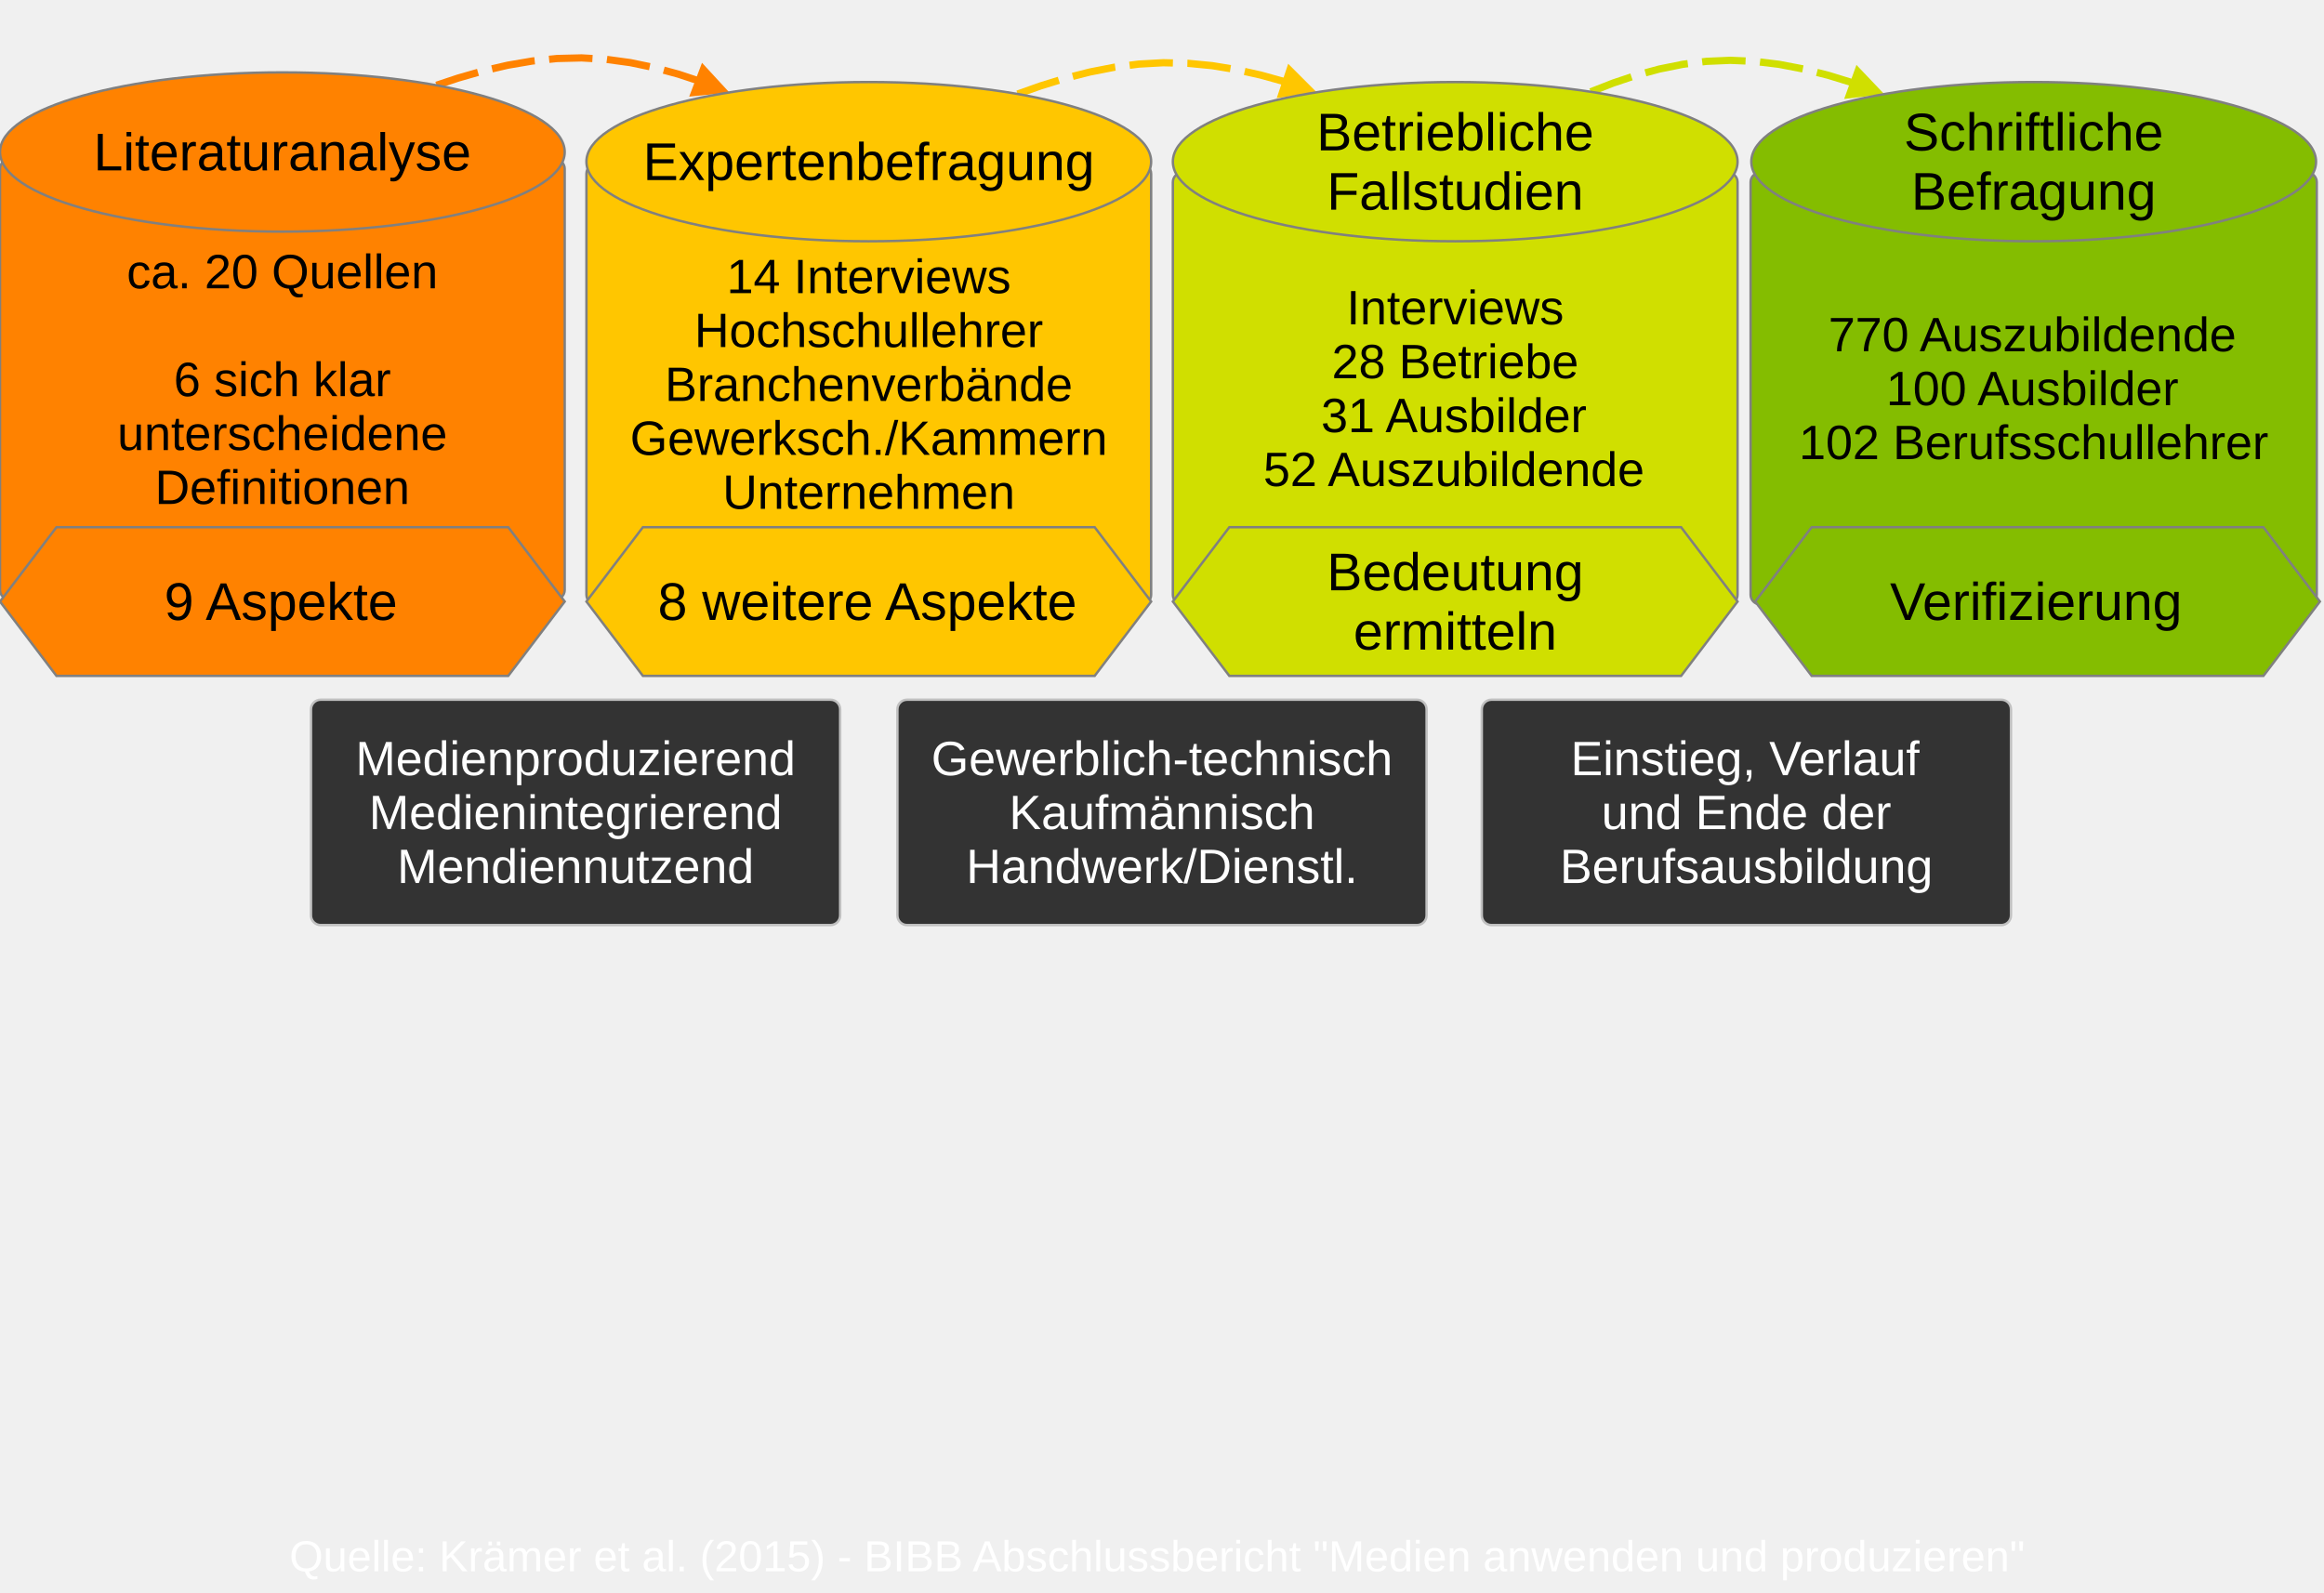
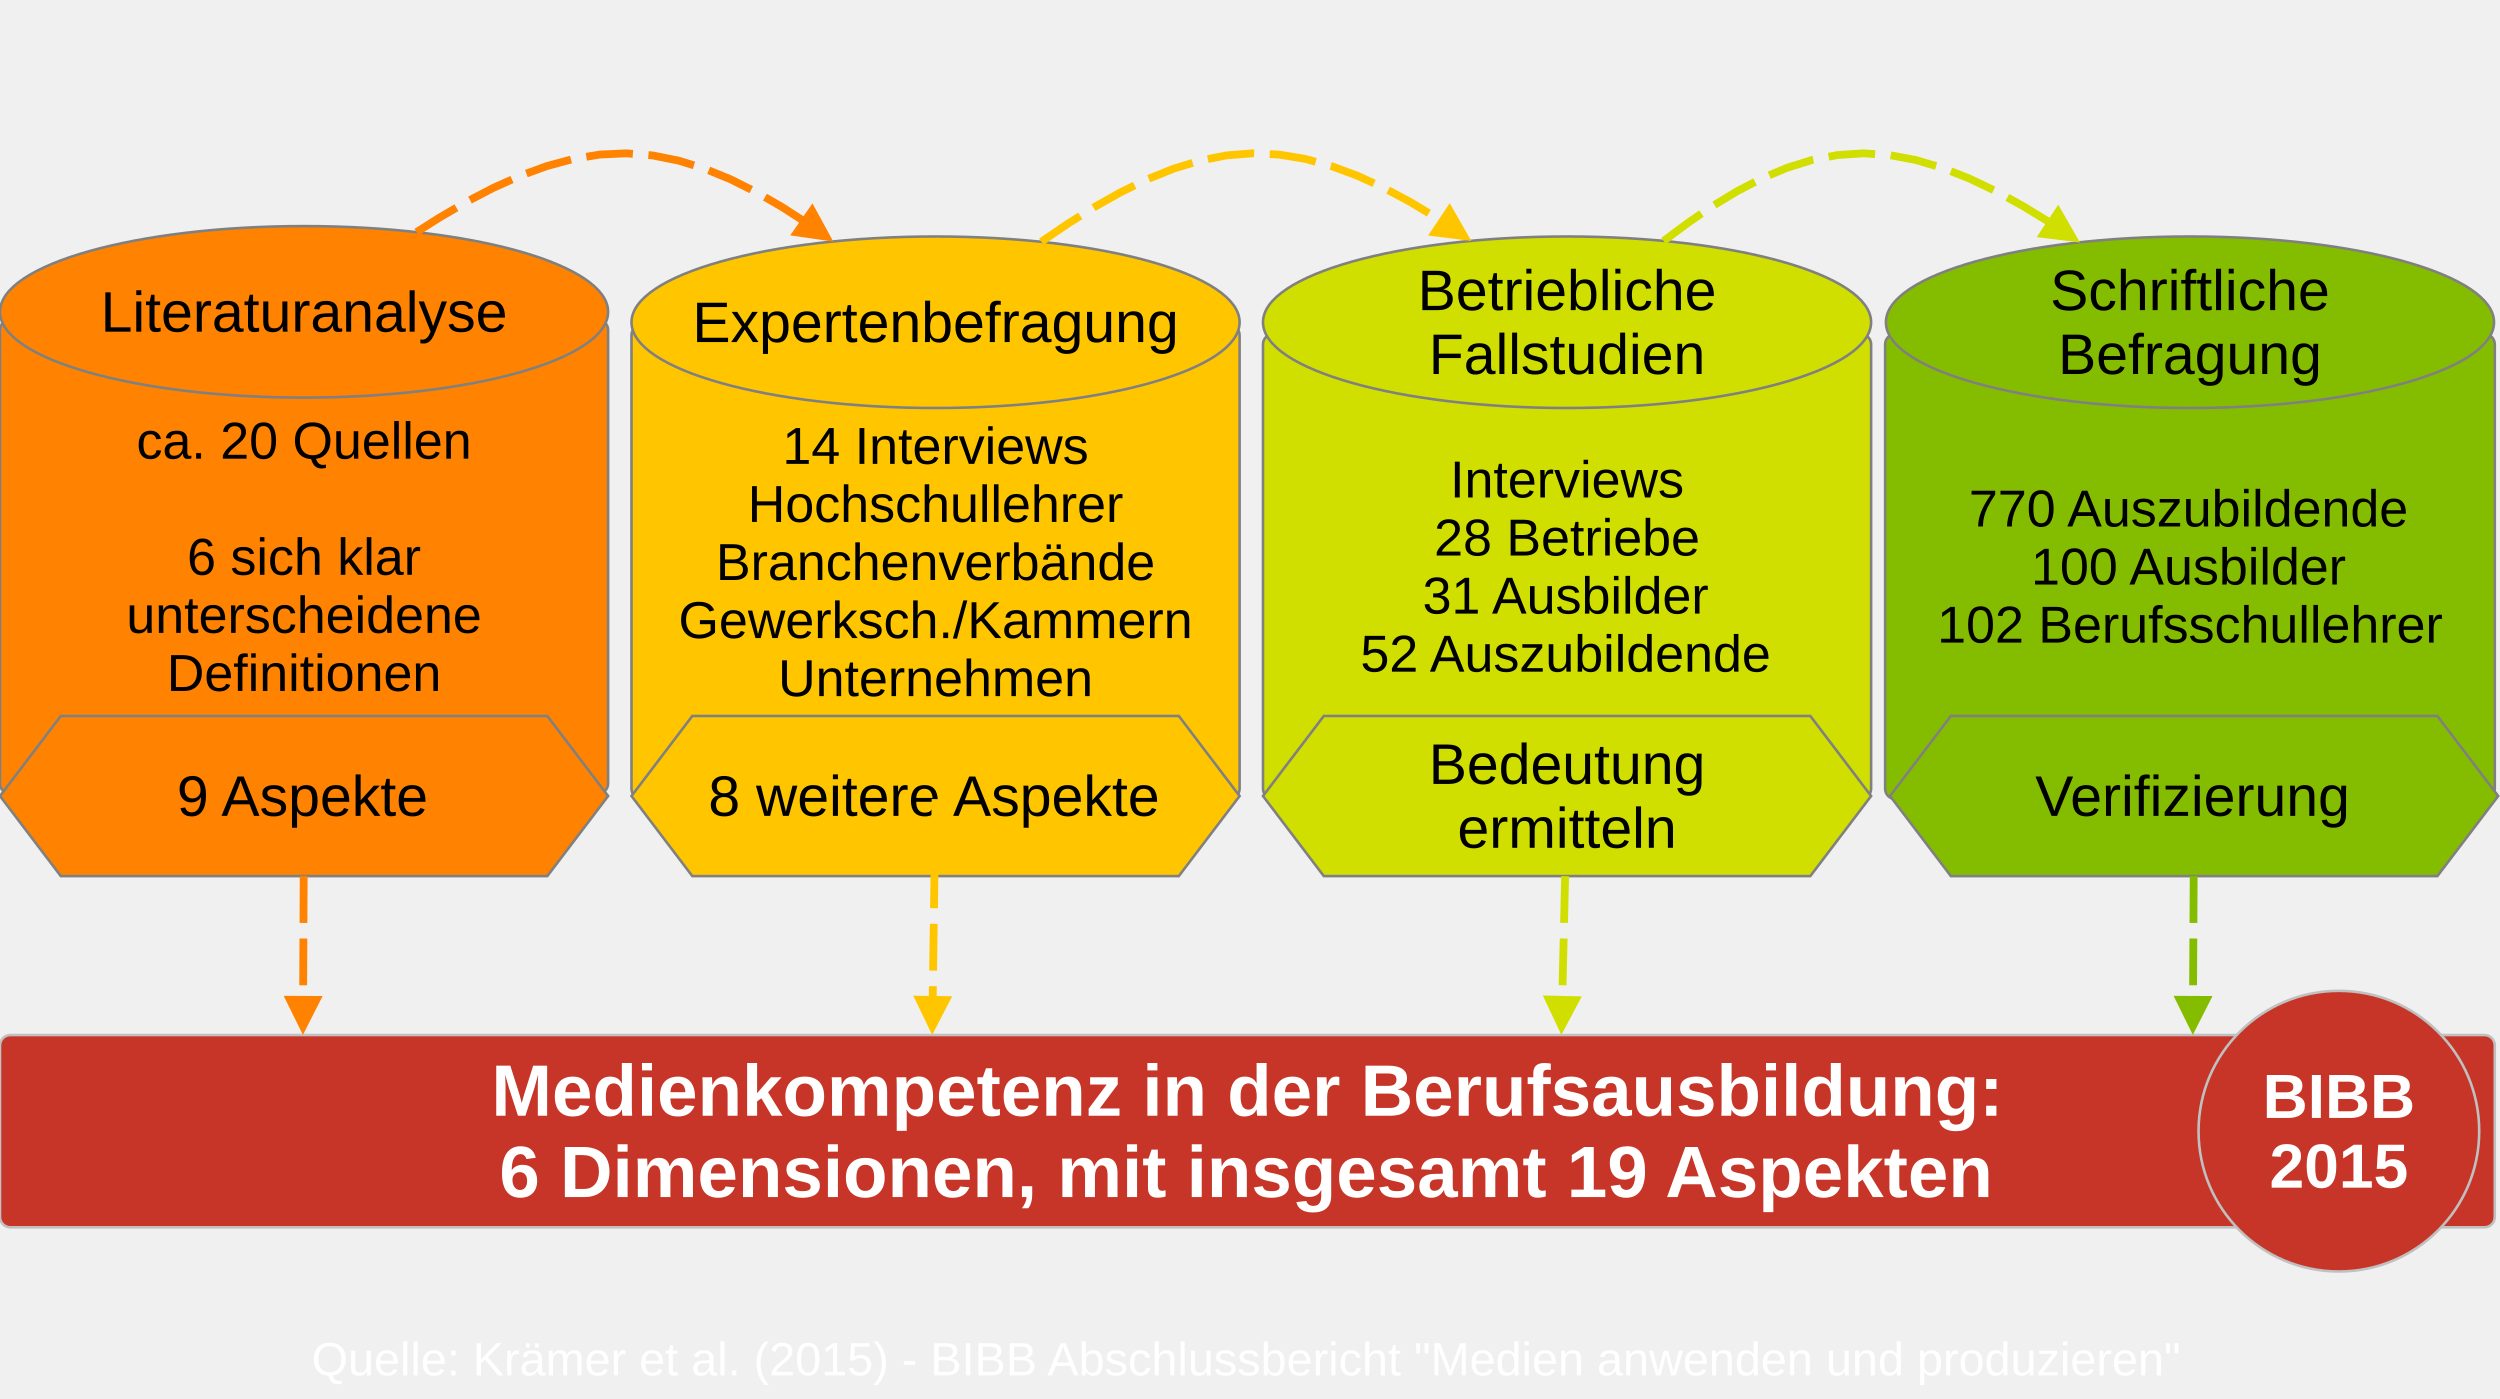
- <svg xmlns="http://www.w3.org/2000/svg" fill-opacity="1" color-rendering="auto" color-interpolation="auto" text-rendering="auto" stroke="black" stroke-linecap="square" width="963" stroke-miterlimit="10" shape-rendering="auto" stroke-opacity="1" fill="black" stroke-dasharray="none" font-weight="normal" stroke-width="1" height="660" font-family="'Dialog'" font-style="normal" stroke-linejoin="miter" font-size="12px" stroke-dashoffset="0" image-rendering="auto">
+ <svg xmlns="http://www.w3.org/2000/svg" fill-opacity="1" color-rendering="auto" color-interpolation="auto" text-rendering="auto" stroke="black" stroke-linecap="square" width="962" stroke-miterlimit="10" shape-rendering="auto" stroke-opacity="1" fill="black" stroke-dasharray="none" font-weight="normal" stroke-width="1" height="538" font-family="'Dialog'" font-style="normal" stroke-linejoin="miter" font-size="12px" stroke-dashoffset="0" image-rendering="auto">
  <defs id="genericDefs" />
  <g>
    <defs id="defs1">
      <clipPath clipPathUnits="userSpaceOnUse" id="clipPath1">
-         <path d="M0 0 L963 0 L963 660 L0 660 L0 0 Z" />
+         <path d="M0 0 L962 0 L962 538 L0 538 L0 0 Z" />
+       </clipPath>
+       <clipPath clipPathUnits="userSpaceOnUse" id="clipPath2">
+         <path d="M0 122 L962 122 L962 660 L0 660 L0 122 Z" />
      </clipPath>
    </defs>
-     <g stroke-linecap="butt" fill="rgb(255,130,0)" text-rendering="geometricPrecision" shape-rendering="geometricPrecision" stroke-dasharray="18,6" stroke="rgb(255,130,0)" stroke-width="3" stroke-miterlimit="1.45">
-       <path fill="none" d="M180.883 35.341 L189.814 32.361 L200.13 29.407 L210.41 27.023 L220.652 25.28 L230.85 24.249 L241 24 L251.1 24.582 L261.152 25.947 L271.16 28.023 L281.13 30.741 L289.308 33.447 L289.402 33.483" clip-path="url(#clipPath1)" />
+     <g stroke-linecap="butt" font-size="18px" transform="matrix(1,0,0,1,0,-122)" fill="white" text-rendering="geometricPrecision" font-family="'Arial'" shape-rendering="geometricPrecision" stroke="white" stroke-miterlimit="1.45">
+       <text x="119.916" xml:space="preserve" y="651.24" clip-path="url(#clipPath2)" stroke="none">Quelle: Krämer et al. (2015) - BIBB Abschlussbericht "Medien anwenden und produzieren"</text>
    </g>
-     <g stroke-linecap="butt" fill="rgb(255,130,0)" text-rendering="geometricPrecision" shape-rendering="geometricPrecision" stroke-dasharray="18,6" stroke="rgb(255,130,0)" stroke-width="3" stroke-miterlimit="1.45">
-       <path d="M302.259 38.358 L290.892 26.027 L285.574 40.052 Z" stroke="none" clip-path="url(#clipPath1)" />
-       <path fill="none" d="M421.69 38.976 L431.263 35.579 L441.426 32.444 L451.582 29.852 L461.73 27.868 L471.87 26.562 L482 26 L492.12 26.228 L502.23 27.201 L512.332 28.852 L522.426 31.111 L532.504 33.91 L532.599 33.941" clip-path="url(#clipPath1)" stroke="rgb(255,198,0)" />
-       <path fill="rgb(255,198,0)" d="M545.64 38.298 L533.789 26.432 L529.037 40.659 Z" clip-path="url(#clipPath1)" stroke="none" />
-       <path fill="none" d="M659.154 38.053 L668.442 34.418 L677.981 31.222 L687.598 28.609 L697.3 26.653 L707.097 25.425 L717 25 L727.014 25.425 L737.133 26.653 L747.348 28.609 L757.648 31.222 L767.792 34.347 L767.886 34.381" clip-path="url(#clipPath1)" stroke="rgb(208,223,0)" />
-       <path fill="rgb(208,223,0)" d="M780.819 39.049 L769.257 26.902 L764.163 41.011 Z" clip-path="url(#clipPath1)" stroke="none" />
-       <path fill="none" d="M116.227 95.999 L113.677 204.787" clip-path="url(#clipPath1)" />
-       <path d="M113.354 218.533 L121.204 203.713 L106.208 203.362 Z" clip-path="url(#clipPath1)" stroke="none" />
+     <g fill="rgb(198,53,39)" text-rendering="geometricPrecision" shape-rendering="geometricPrecision" transform="matrix(1,0,0,1,0,-122)" stroke="rgb(198,53,39)">
+       <rect x="0" y="520.275" clip-path="url(#clipPath2)" width="960" rx="4" ry="4" height="74" stroke="none" />
    </g>
-     <g stroke-linecap="butt" font-size="18px" fill="white" text-rendering="geometricPrecision" font-family="'Arial'" shape-rendering="geometricPrecision" stroke="white" stroke-miterlimit="1.45">
-       <text x="119.916" xml:space="preserve" y="651.24" clip-path="url(#clipPath1)" stroke="none">Quelle: Krämer et al. (2015) - BIBB Abschlussbericht "Medien anwenden und produzieren"</text>
+     <g stroke-linecap="butt" font-size="28px" transform="matrix(1,0,0,1,0,-122)" fill="white" text-rendering="geometricPrecision" font-family="'Arial'" shape-rendering="geometricPrecision" stroke="white" font-weight="bold" stroke-miterlimit="1.45">
+       <text x="189.083" xml:space="preserve" y="551.341" clip-path="url(#clipPath2)" stroke="none">Medienkompetenz in der Berufsausbildung:</text>
+       <text x="192.132" xml:space="preserve" y="582.623" clip-path="url(#clipPath2)" stroke="none">6 Dimensionen, mit insgesamt 19 Aspekten</text>
    </g>
-     <g fill="rgb(208,223,0)" text-rendering="geometricPrecision" shape-rendering="geometricPrecision" stroke="rgb(208,223,0)">
-       <rect x="486" y="71.5" clip-path="url(#clipPath1)" width="234" rx="4" ry="4" height="179" stroke="none" />
+     <g stroke-linecap="butt" transform="matrix(1,0,0,1,0,-122)" fill="silver" text-rendering="geometricPrecision" shape-rendering="geometricPrecision" stroke="silver" stroke-miterlimit="1.45">
+       <rect x="0" y="520.275" clip-path="url(#clipPath2)" fill="none" width="960" rx="4" ry="4" height="74" />
    </g>
-     <g text-rendering="geometricPrecision" stroke-miterlimit="1.45" font-size="20px" shape-rendering="geometricPrecision" font-family="'Arial'" stroke-linecap="butt">
-       <text x="557.985" xml:space="preserve" y="134.418" clip-path="url(#clipPath1)" stroke="none">Interviews</text>
-       <text x="551.852" xml:space="preserve" y="156.762" clip-path="url(#clipPath1)" stroke="none">28 Betriebe</text>
-       <text x="547.409" xml:space="preserve" y="179.106" clip-path="url(#clipPath1)" stroke="none">31 Ausbilder</text>
-       <text x="523.493" xml:space="preserve" y="201.449" clip-path="url(#clipPath1)" stroke="none">52 Auszubildende</text>
+     <g fill="rgb(208,223,0)" text-rendering="geometricPrecision" shape-rendering="geometricPrecision" transform="matrix(1,0,0,1,0,-122)" stroke="rgb(208,223,0)">
+       <rect x="486" y="250.5" clip-path="url(#clipPath2)" width="234" rx="4" ry="4" height="179" stroke="none" />
    </g>
-     <g fill="gray" text-rendering="geometricPrecision" stroke-miterlimit="1.45" shape-rendering="geometricPrecision" stroke-linecap="butt" stroke="gray">
-       <rect x="486" y="71.5" clip-path="url(#clipPath1)" fill="none" width="234" rx="4" ry="4" height="179" />
+     <g font-size="20px" stroke-linecap="butt" transform="matrix(1,0,0,1,0,-122)" text-rendering="geometricPrecision" font-family="'Arial'" shape-rendering="geometricPrecision" stroke-miterlimit="1.45">
+       <text x="557.985" xml:space="preserve" y="313.418" clip-path="url(#clipPath2)" stroke="none">Interviews</text>
+       <text x="551.852" xml:space="preserve" y="335.762" clip-path="url(#clipPath2)" stroke="none">28 Betriebe</text>
+       <text x="547.409" xml:space="preserve" y="358.106" clip-path="url(#clipPath2)" stroke="none">31 Ausbilder</text>
+       <text x="523.493" xml:space="preserve" y="380.449" clip-path="url(#clipPath2)" stroke="none">52 Auszubildende</text>
    </g>
-     <g fill="rgb(51,51,51)" text-rendering="geometricPrecision" shape-rendering="geometricPrecision" stroke="rgb(51,51,51)">
-       <rect x="614.01" y="290" clip-path="url(#clipPath1)" width="219.28" rx="4" ry="4" height="93.4" stroke="none" />
+     <g stroke-linecap="butt" transform="matrix(1,0,0,1,0,-122)" fill="gray" text-rendering="geometricPrecision" shape-rendering="geometricPrecision" stroke="gray" stroke-miterlimit="1.45">
+       <rect x="486" y="250.5" clip-path="url(#clipPath2)" fill="none" width="234" rx="4" ry="4" height="179" />
    </g>
-     <g stroke-linecap="butt" font-size="20px" fill="white" text-rendering="geometricPrecision" font-family="'Arial'" shape-rendering="geometricPrecision" stroke="white" stroke-miterlimit="1.45">
-       <text x="650.833" xml:space="preserve" y="321.29" clip-path="url(#clipPath1)" stroke="none">Einstieg, Verlauf</text>
-       <text x="663.601" xml:space="preserve" y="343.634" clip-path="url(#clipPath1)" stroke="none">und Ende der</text>
-       <text x="646.375" xml:space="preserve" y="365.977" clip-path="url(#clipPath1)" stroke="none">Berufsausbildung</text>
+     <g fill="rgb(132,189,0)" text-rendering="geometricPrecision" shape-rendering="geometricPrecision" transform="matrix(1,0,0,1,0,-122)" stroke="rgb(132,189,0)">
+       <rect x="725.4" y="250.5" clip-path="url(#clipPath2)" width="234.6" rx="4" ry="4" height="179" stroke="none" />
    </g>
-     <g fill="silver" text-rendering="geometricPrecision" stroke-miterlimit="1.45" shape-rendering="geometricPrecision" stroke-linecap="butt" stroke="silver">
-       <rect x="614.01" y="290" clip-path="url(#clipPath1)" fill="none" width="219.28" rx="4" ry="4" height="93.4" />
+     <g font-size="20px" stroke-linecap="butt" transform="matrix(1,0,0,1,0,-122)" text-rendering="geometricPrecision" font-family="'Arial'" shape-rendering="geometricPrecision" stroke-miterlimit="1.45">
+       <text x="757.632" xml:space="preserve" y="324.59" clip-path="url(#clipPath2)" stroke="none">770 Auszubildende</text>
+       <text x="781.548" xml:space="preserve" y="346.934" clip-path="url(#clipPath2)" stroke="none">100 Ausbilder</text>
+       <text x="745.425" xml:space="preserve" y="369.277" clip-path="url(#clipPath2)" stroke="none">102 Berufsschullehrer</text>
    </g>
-     <g fill="rgb(51,51,51)" text-rendering="geometricPrecision" shape-rendering="geometricPrecision" stroke="rgb(51,51,51)">
-       <rect x="371.86" y="290" clip-path="url(#clipPath1)" width="219.28" rx="4" ry="4" height="93.4" stroke="none" />
+     <g stroke-linecap="butt" transform="matrix(1,0,0,1,0,-122)" fill="gray" text-rendering="geometricPrecision" shape-rendering="geometricPrecision" stroke="gray" stroke-miterlimit="1.45">
+       <rect x="725.4" y="250.5" clip-path="url(#clipPath2)" fill="none" width="234.6" rx="4" ry="4" height="179" />
    </g>
-     <g stroke-linecap="butt" font-size="20px" fill="white" text-rendering="geometricPrecision" font-family="'Arial'" shape-rendering="geometricPrecision" stroke="white" stroke-miterlimit="1.45">
-       <text x="385.904" xml:space="preserve" y="321.29" clip-path="url(#clipPath1)" stroke="none">Gewerblich-technisch</text>
-       <text x="418.131" xml:space="preserve" y="343.634" clip-path="url(#clipPath1)" stroke="none">Kaufmännisch</text>
-       <text x="400.357" xml:space="preserve" y="365.977" clip-path="url(#clipPath1)" stroke="none">Handwerk/Dienstl.</text>
+     <g fill="rgb(255,198,0)" text-rendering="geometricPrecision" shape-rendering="geometricPrecision" transform="matrix(1,0,0,1,0,-122)" stroke="rgb(255,198,0)">
+       <rect x="243" y="247" clip-path="url(#clipPath2)" width="234" rx="4" ry="4" height="182.5" stroke="none" />
    </g>
-     <g fill="silver" text-rendering="geometricPrecision" stroke-miterlimit="1.45" shape-rendering="geometricPrecision" stroke-linecap="butt" stroke="silver">
-       <rect x="371.86" y="290" clip-path="url(#clipPath1)" fill="none" width="219.28" rx="4" ry="4" height="93.4" />
+     <g font-size="20px" stroke-linecap="butt" transform="matrix(1,0,0,1,0,-122)" text-rendering="geometricPrecision" font-family="'Arial'" shape-rendering="geometricPrecision" stroke-miterlimit="1.45">
+       <text x="301.084" xml:space="preserve" y="300.496" clip-path="url(#clipPath2)" stroke="none">14 Interviews</text>
+       <text x="287.744" xml:space="preserve" y="322.84" clip-path="url(#clipPath2)" stroke="none">Hochschullehrer</text>
+       <text x="275.493" xml:space="preserve" y="345.184" clip-path="url(#clipPath2)" stroke="none">Branchenverbände</text>
+       <text x="261.084" xml:space="preserve" y="367.527" clip-path="url(#clipPath2)" stroke="none">Gewerksch./Kammern</text>
+       <text x="299.409" xml:space="preserve" y="389.871" clip-path="url(#clipPath2)" stroke="none">Unternehmen</text>
    </g>
-     <g fill="rgb(132,189,0)" text-rendering="geometricPrecision" shape-rendering="geometricPrecision" stroke="rgb(132,189,0)">
-       <rect x="725.4" y="71.5" clip-path="url(#clipPath1)" width="234.6" rx="4" ry="4" height="179" stroke="none" />
+     <g stroke-linecap="butt" transform="matrix(1,0,0,1,0,-122)" fill="gray" text-rendering="geometricPrecision" shape-rendering="geometricPrecision" stroke="gray" stroke-miterlimit="1.45">
+       <rect x="243" y="247" clip-path="url(#clipPath2)" fill="none" width="234" rx="4" ry="4" height="182.5" />
    </g>
-     <g text-rendering="geometricPrecision" stroke-miterlimit="1.45" font-size="20px" shape-rendering="geometricPrecision" font-family="'Arial'" stroke-linecap="butt">
-       <text x="757.632" xml:space="preserve" y="145.59" clip-path="url(#clipPath1)" stroke="none">770 Auszubildende</text>
-       <text x="781.548" xml:space="preserve" y="167.934" clip-path="url(#clipPath1)" stroke="none">100 Ausbilder</text>
-       <text x="745.425" xml:space="preserve" y="190.277" clip-path="url(#clipPath1)" stroke="none">102 Berufsschullehrer</text>
+     <g fill="rgb(255,198,0)" text-rendering="geometricPrecision" shape-rendering="geometricPrecision" transform="matrix(1,0,0,1,0,-122)" stroke="rgb(255,198,0)">
+       <ellipse rx="117" ry="33" clip-path="url(#clipPath2)" cx="360" cy="246" stroke="none" />
    </g>
-     <g fill="gray" text-rendering="geometricPrecision" stroke-miterlimit="1.45" shape-rendering="geometricPrecision" stroke-linecap="butt" stroke="gray">
-       <rect x="725.4" y="71.5" clip-path="url(#clipPath1)" fill="none" width="234.6" rx="4" ry="4" height="179" />
+     <g font-size="22px" stroke-linecap="butt" transform="matrix(1,0,0,1,0,-122)" text-rendering="geometricPrecision" font-family="'Arial'" shape-rendering="geometricPrecision" stroke-miterlimit="1.45">
+       <text x="266.43" xml:space="preserve" y="253.627" clip-path="url(#clipPath2)" stroke="none">Expertenbefragung</text>
    </g>
-     <g fill="rgb(255,198,0)" text-rendering="geometricPrecision" shape-rendering="geometricPrecision" stroke="rgb(255,198,0)">
-       <rect x="243" y="68" clip-path="url(#clipPath1)" width="234" rx="4" ry="4" height="182.5" stroke="none" />
+     <g stroke-linecap="butt" transform="matrix(1,0,0,1,0,-122)" fill="gray" text-rendering="geometricPrecision" shape-rendering="geometricPrecision" stroke="gray" stroke-miterlimit="1.45">
+       <ellipse rx="117" fill="none" ry="33" clip-path="url(#clipPath2)" cx="360" cy="246" />
    </g>
-     <g text-rendering="geometricPrecision" stroke-miterlimit="1.45" font-size="20px" shape-rendering="geometricPrecision" font-family="'Arial'" stroke-linecap="butt">
-       <text x="301.084" xml:space="preserve" y="121.496" clip-path="url(#clipPath1)" stroke="none">14 Interviews</text>
-       <text x="287.744" xml:space="preserve" y="143.84" clip-path="url(#clipPath1)" stroke="none">Hochschullehrer</text>
-       <text x="275.493" xml:space="preserve" y="166.184" clip-path="url(#clipPath1)" stroke="none">Branchenverbände</text>
-       <text x="261.084" xml:space="preserve" y="188.527" clip-path="url(#clipPath1)" stroke="none">Gewerksch./Kammern</text>
-       <text x="299.409" xml:space="preserve" y="210.871" clip-path="url(#clipPath1)" stroke="none">Unternehmen</text>
+     <g fill="rgb(208,223,0)" text-rendering="geometricPrecision" shape-rendering="geometricPrecision" transform="matrix(1,0,0,1,0,-122)" stroke="rgb(208,223,0)">
+       <ellipse rx="117" ry="33" clip-path="url(#clipPath2)" cx="603" cy="246" stroke="none" />
    </g>
-     <g fill="gray" text-rendering="geometricPrecision" stroke-miterlimit="1.45" shape-rendering="geometricPrecision" stroke-linecap="butt" stroke="gray">
-       <rect x="243" y="68" clip-path="url(#clipPath1)" fill="none" width="234" rx="4" ry="4" height="182.5" />
+     <g font-size="22px" stroke-linecap="butt" transform="matrix(1,0,0,1,0,-122)" text-rendering="geometricPrecision" font-family="'Arial'" shape-rendering="geometricPrecision" stroke-miterlimit="1.45">
+       <text x="545.524" xml:space="preserve" y="241.338" clip-path="url(#clipPath2)" stroke="none">Betriebliche</text>
+       <text x="549.805" xml:space="preserve" y="265.916" clip-path="url(#clipPath2)" stroke="none">Fallstudien</text>
    </g>
-     <g fill="rgb(255,198,0)" text-rendering="geometricPrecision" shape-rendering="geometricPrecision" stroke="rgb(255,198,0)">
-       <ellipse rx="117" ry="33" clip-path="url(#clipPath1)" cx="360" cy="67" stroke="none" />
+     <g stroke-linecap="butt" transform="matrix(1,0,0,1,0,-122)" fill="gray" text-rendering="geometricPrecision" shape-rendering="geometricPrecision" stroke="gray" stroke-miterlimit="1.45">
+       <ellipse rx="117" fill="none" ry="33" clip-path="url(#clipPath2)" cx="603" cy="246" />
    </g>
-     <g text-rendering="geometricPrecision" stroke-miterlimit="1.45" font-size="22px" shape-rendering="geometricPrecision" font-family="'Arial'" stroke-linecap="butt">
-       <text x="266.43" xml:space="preserve" y="74.627" clip-path="url(#clipPath1)" stroke="none">Expertenbefragung</text>
+     <g fill="rgb(132,189,0)" text-rendering="geometricPrecision" shape-rendering="geometricPrecision" transform="matrix(1,0,0,1,0,-122)" stroke="rgb(132,189,0)">
+       <ellipse rx="117" ry="33" clip-path="url(#clipPath2)" cx="842.7" cy="246" stroke="none" />
    </g>
-     <g fill="gray" text-rendering="geometricPrecision" stroke-miterlimit="1.45" shape-rendering="geometricPrecision" stroke-linecap="butt" stroke="gray">
-       <ellipse rx="117" fill="none" ry="33" clip-path="url(#clipPath1)" cx="360" cy="67" />
+     <g font-size="22px" stroke-linecap="butt" transform="matrix(1,0,0,1,0,-122)" text-rendering="geometricPrecision" font-family="'Arial'" shape-rendering="geometricPrecision" stroke-miterlimit="1.45">
+       <text x="788.903" xml:space="preserve" y="241.338" clip-path="url(#clipPath2)" stroke="none">Schriftliche</text>
+       <text x="791.938" xml:space="preserve" y="265.916" clip-path="url(#clipPath2)" stroke="none">Befragung</text>
    </g>
-     <g fill="rgb(208,223,0)" text-rendering="geometricPrecision" shape-rendering="geometricPrecision" stroke="rgb(208,223,0)">
-       <ellipse rx="117" ry="33" clip-path="url(#clipPath1)" cx="603" cy="67" stroke="none" />
+     <g stroke-linecap="butt" transform="matrix(1,0,0,1,0,-122)" fill="gray" text-rendering="geometricPrecision" shape-rendering="geometricPrecision" stroke="gray" stroke-miterlimit="1.45">
+       <ellipse rx="117" fill="none" ry="33" clip-path="url(#clipPath2)" cx="842.7" cy="246" />
    </g>
-     <g text-rendering="geometricPrecision" stroke-miterlimit="1.45" font-size="22px" shape-rendering="geometricPrecision" font-family="'Arial'" stroke-linecap="butt">
-       <text x="545.524" xml:space="preserve" y="62.338" clip-path="url(#clipPath1)" stroke="none">Betriebliche</text>
-       <text x="549.805" xml:space="preserve" y="86.916" clip-path="url(#clipPath1)" stroke="none">Fallstudien</text>
+     <g fill="rgb(132,189,0)" text-rendering="geometricPrecision" shape-rendering="geometricPrecision" transform="matrix(1,0,0,1,0,-122)" stroke="rgb(132,189,0)">
+       <path d="M727.3 428.312 L750.7 397.5 L937.9 397.5 L961.3 428.312 L937.9 459.125 L750.7 459.125 Z" fill-rule="evenodd" clip-path="url(#clipPath2)" stroke="none" />
    </g>
-     <g fill="gray" text-rendering="geometricPrecision" stroke-miterlimit="1.45" shape-rendering="geometricPrecision" stroke-linecap="butt" stroke="gray">
-       <ellipse rx="117" fill="none" ry="33" clip-path="url(#clipPath1)" cx="603" cy="67" />
+     <g font-size="22px" stroke-linecap="butt" transform="matrix(1,0,0,1,0,-122)" text-rendering="geometricPrecision" font-family="'Arial'" shape-rendering="geometricPrecision" stroke-miterlimit="1.45">
+       <text x="783.161" xml:space="preserve" y="435.94" clip-path="url(#clipPath2)" stroke="none">Verifizierung</text>
    </g>
-     <g fill="rgb(132,189,0)" text-rendering="geometricPrecision" shape-rendering="geometricPrecision" stroke="rgb(132,189,0)">
-       <ellipse rx="117" ry="33" clip-path="url(#clipPath1)" cx="842.7" cy="67" stroke="none" />
+     <g stroke-linecap="butt" transform="matrix(1,0,0,1,0,-122)" fill="gray" text-rendering="geometricPrecision" shape-rendering="geometricPrecision" stroke="gray" stroke-miterlimit="1.45">
+       <path fill="none" d="M727.3 428.312 L750.7 397.5 L937.9 397.5 L961.3 428.312 L937.9 459.125 L750.7 459.125 Z" fill-rule="evenodd" clip-path="url(#clipPath2)" />
    </g>
-     <g text-rendering="geometricPrecision" stroke-miterlimit="1.45" font-size="22px" shape-rendering="geometricPrecision" font-family="'Arial'" stroke-linecap="butt">
-       <text x="788.903" xml:space="preserve" y="62.338" clip-path="url(#clipPath1)" stroke="none">Schriftliche</text>
-       <text x="791.938" xml:space="preserve" y="86.916" clip-path="url(#clipPath1)" stroke="none">Befragung</text>
+     <g fill="rgb(255,198,0)" text-rendering="geometricPrecision" shape-rendering="geometricPrecision" transform="matrix(1,0,0,1,0,-122)" stroke="rgb(255,198,0)">
+       <path d="M243 428.312 L266.4 397.5 L453.6 397.5 L477 428.312 L453.6 459.125 L266.4 459.125 Z" fill-rule="evenodd" clip-path="url(#clipPath2)" stroke="none" />
    </g>
-     <g fill="gray" text-rendering="geometricPrecision" stroke-miterlimit="1.45" shape-rendering="geometricPrecision" stroke-linecap="butt" stroke="gray">
-       <ellipse rx="117" fill="none" ry="33" clip-path="url(#clipPath1)" cx="842.7" cy="67" />
+     <g font-size="22px" stroke-linecap="butt" transform="matrix(1,0,0,1,0,-122)" text-rendering="geometricPrecision" font-family="'Arial'" shape-rendering="geometricPrecision" stroke-miterlimit="1.45">
+       <text x="272.564" xml:space="preserve" y="435.94" clip-path="url(#clipPath2)" stroke="none">8 weitere Aspekte</text>
    </g>
-     <g fill="rgb(132,189,0)" text-rendering="geometricPrecision" shape-rendering="geometricPrecision" stroke="rgb(132,189,0)">
-       <path d="M727.3 249.312 L750.7 218.5 L937.9 218.5 L961.3 249.312 L937.9 280.125 L750.7 280.125 Z" fill-rule="evenodd" clip-path="url(#clipPath1)" stroke="none" />
+     <g stroke-linecap="butt" transform="matrix(1,0,0,1,0,-122)" fill="gray" text-rendering="geometricPrecision" shape-rendering="geometricPrecision" stroke="gray" stroke-miterlimit="1.45">
+       <path fill="none" d="M243 428.312 L266.4 397.5 L453.6 397.5 L477 428.312 L453.6 459.125 L266.4 459.125 Z" fill-rule="evenodd" clip-path="url(#clipPath2)" />
    </g>
-     <g text-rendering="geometricPrecision" stroke-miterlimit="1.45" font-size="22px" shape-rendering="geometricPrecision" font-family="'Arial'" stroke-linecap="butt">
-       <text x="783.161" xml:space="preserve" y="256.94" clip-path="url(#clipPath1)" stroke="none">Verifizierung</text>
+     <g fill="rgb(208,223,0)" text-rendering="geometricPrecision" shape-rendering="geometricPrecision" transform="matrix(1,0,0,1,0,-122)" stroke="rgb(208,223,0)">
+       <path d="M486 428.312 L509.4 397.5 L696.6 397.5 L720 428.312 L696.6 459.125 L509.4 459.125 Z" fill-rule="evenodd" clip-path="url(#clipPath2)" stroke="none" />
    </g>
-     <g fill="gray" text-rendering="geometricPrecision" stroke-miterlimit="1.45" shape-rendering="geometricPrecision" stroke-linecap="butt" stroke="gray">
-       <path fill="none" d="M727.3 249.312 L750.7 218.5 L937.9 218.5 L961.3 249.312 L937.9 280.125 L750.7 280.125 Z" fill-rule="evenodd" clip-path="url(#clipPath1)" />
+     <g font-size="22px" stroke-linecap="butt" transform="matrix(1,0,0,1,0,-122)" text-rendering="geometricPrecision" font-family="'Arial'" shape-rendering="geometricPrecision" stroke-miterlimit="1.45">
+       <text x="549.783" xml:space="preserve" y="423.65" clip-path="url(#clipPath2)" stroke="none">Bedeutung</text>
+       <text x="560.821" xml:space="preserve" y="448.228" clip-path="url(#clipPath2)" stroke="none">ermitteln</text>
    </g>
-     <g fill="rgb(255,198,0)" text-rendering="geometricPrecision" shape-rendering="geometricPrecision" stroke="rgb(255,198,0)">
-       <path d="M243 249.312 L266.4 218.5 L453.6 218.5 L477 249.312 L453.6 280.125 L266.4 280.125 Z" fill-rule="evenodd" clip-path="url(#clipPath1)" stroke="none" />
+     <g stroke-linecap="butt" transform="matrix(1,0,0,1,0,-122)" fill="gray" text-rendering="geometricPrecision" shape-rendering="geometricPrecision" stroke="gray" stroke-miterlimit="1.45">
+       <path fill="none" d="M486 428.312 L509.4 397.5 L696.6 397.5 L720 428.312 L696.6 459.125 L509.4 459.125 Z" fill-rule="evenodd" clip-path="url(#clipPath2)" />
    </g>
-     <g text-rendering="geometricPrecision" stroke-miterlimit="1.45" font-size="22px" shape-rendering="geometricPrecision" font-family="'Arial'" stroke-linecap="butt">
-       <text x="272.564" xml:space="preserve" y="256.94" clip-path="url(#clipPath1)" stroke="none">8 weitere Aspekte</text>
+     <g fill="rgb(255,130,0)" text-rendering="geometricPrecision" shape-rendering="geometricPrecision" transform="matrix(1,0,0,1,0,-122)" stroke="rgb(255,130,0)">
+       <rect x="0" y="245" clip-path="url(#clipPath2)" width="234" rx="4" ry="4" height="182.5" stroke="none" />
    </g>
-     <g fill="gray" text-rendering="geometricPrecision" stroke-miterlimit="1.45" shape-rendering="geometricPrecision" stroke-linecap="butt" stroke="gray">
-       <path fill="none" d="M243 249.312 L266.4 218.5 L453.6 218.5 L477 249.312 L453.6 280.125 L266.4 280.125 Z" fill-rule="evenodd" clip-path="url(#clipPath1)" />
+     <g font-size="20px" stroke-linecap="butt" transform="matrix(1,0,0,1,0,-122)" text-rendering="geometricPrecision" font-family="'Arial'" shape-rendering="geometricPrecision" stroke-miterlimit="1.45">
+       <text x="52.513" xml:space="preserve" y="298.496" clip-path="url(#clipPath2)" stroke="none">ca. 20 Quellen</text>
+       <text x="114.222" xml:space="preserve" y="320.84" clip-path="url(#clipPath2)" stroke="none"> </text>
+       <text x="71.985" xml:space="preserve" y="343.184" clip-path="url(#clipPath2)" stroke="none">6 sich klar</text>
+       <text x="48.616" xml:space="preserve" y="365.527" clip-path="url(#clipPath2)" stroke="none">unterscheidene</text>
+       <text x="64.188" xml:space="preserve" y="387.871" clip-path="url(#clipPath2)" stroke="none">Definitionen</text>
    </g>
-     <g fill="rgb(208,223,0)" text-rendering="geometricPrecision" shape-rendering="geometricPrecision" stroke="rgb(208,223,0)">
-       <path d="M486 249.312 L509.4 218.5 L696.6 218.5 L720 249.312 L696.6 280.125 L509.4 280.125 Z" fill-rule="evenodd" clip-path="url(#clipPath1)" stroke="none" />
+     <g stroke-linecap="butt" transform="matrix(1,0,0,1,0,-122)" fill="gray" text-rendering="geometricPrecision" shape-rendering="geometricPrecision" stroke="gray" stroke-miterlimit="1.45">
+       <rect x="0" y="245" clip-path="url(#clipPath2)" fill="none" width="234" rx="4" ry="4" height="182.5" />
    </g>
-     <g text-rendering="geometricPrecision" stroke-miterlimit="1.45" font-size="22px" shape-rendering="geometricPrecision" font-family="'Arial'" stroke-linecap="butt">
-       <text x="549.783" xml:space="preserve" y="244.65" clip-path="url(#clipPath1)" stroke="none">Bedeutung</text>
-       <text x="560.821" xml:space="preserve" y="269.228" clip-path="url(#clipPath1)" stroke="none">ermitteln</text>
+     <g fill="rgb(255,130,0)" text-rendering="geometricPrecision" shape-rendering="geometricPrecision" transform="matrix(1,0,0,1,0,-122)" stroke="rgb(255,130,0)">
+       <ellipse rx="117" ry="33" clip-path="url(#clipPath2)" cx="117" cy="242" stroke="none" />
    </g>
-     <g fill="gray" text-rendering="geometricPrecision" stroke-miterlimit="1.45" shape-rendering="geometricPrecision" stroke-linecap="butt" stroke="gray">
-       <path fill="none" d="M486 249.312 L509.4 218.5 L696.6 218.5 L720 249.312 L696.6 280.125 L509.4 280.125 Z" fill-rule="evenodd" clip-path="url(#clipPath1)" />
+     <g font-size="22px" stroke-linecap="butt" transform="matrix(1,0,0,1,0,-122)" text-rendering="geometricPrecision" font-family="'Arial'" shape-rendering="geometricPrecision" stroke-miterlimit="1.45">
+       <text x="38.732" xml:space="preserve" y="249.627" clip-path="url(#clipPath2)" stroke="none">Literaturanalyse</text>
    </g>
-     <g fill="rgb(255,130,0)" text-rendering="geometricPrecision" shape-rendering="geometricPrecision" stroke="rgb(255,130,0)">
-       <rect x="0" y="66" clip-path="url(#clipPath1)" width="234" rx="4" ry="4" height="182.5" stroke="none" />
+     <g stroke-linecap="butt" transform="matrix(1,0,0,1,0,-122)" fill="gray" text-rendering="geometricPrecision" shape-rendering="geometricPrecision" stroke="gray" stroke-miterlimit="1.45">
+       <ellipse rx="117" fill="none" ry="33" clip-path="url(#clipPath2)" cx="117" cy="242" />
    </g>
-     <g text-rendering="geometricPrecision" stroke-miterlimit="1.45" font-size="20px" shape-rendering="geometricPrecision" font-family="'Arial'" stroke-linecap="butt">
-       <text x="52.513" xml:space="preserve" y="119.496" clip-path="url(#clipPath1)" stroke="none">ca. 20 Quellen</text>
-       <text x="114.222" xml:space="preserve" y="141.84" clip-path="url(#clipPath1)" stroke="none"> </text>
-       <text x="71.985" xml:space="preserve" y="164.184" clip-path="url(#clipPath1)" stroke="none">6 sich klar</text>
-       <text x="48.616" xml:space="preserve" y="186.527" clip-path="url(#clipPath1)" stroke="none">unterscheidene</text>
-       <text x="64.188" xml:space="preserve" y="208.871" clip-path="url(#clipPath1)" stroke="none">Definitionen</text>
+     <g fill="rgb(255,130,0)" text-rendering="geometricPrecision" shape-rendering="geometricPrecision" transform="matrix(1,0,0,1,0,-122)" stroke="rgb(255,130,0)">
+       <path d="M0 428.312 L23.4 397.5 L210.6 397.5 L234 428.312 L210.6 459.125 L23.4 459.125 Z" fill-rule="evenodd" clip-path="url(#clipPath2)" stroke="none" />
    </g>
-     <g fill="gray" text-rendering="geometricPrecision" stroke-miterlimit="1.45" shape-rendering="geometricPrecision" stroke-linecap="butt" stroke="gray">
-       <rect x="0" y="66" clip-path="url(#clipPath1)" fill="none" width="234" rx="4" ry="4" height="182.5" />
+     <g font-size="22px" stroke-linecap="butt" transform="matrix(1,0,0,1,0,-122)" text-rendering="geometricPrecision" font-family="'Arial'" shape-rendering="geometricPrecision" stroke-miterlimit="1.45">
+       <text x="68.08" xml:space="preserve" y="435.94" clip-path="url(#clipPath2)" stroke="none">9 Aspekte</text>
    </g>
-     <g fill="rgb(255,130,0)" text-rendering="geometricPrecision" shape-rendering="geometricPrecision" stroke="rgb(255,130,0)">
-       <ellipse rx="117" ry="33" clip-path="url(#clipPath1)" cx="117" cy="63" stroke="none" />
+     <g stroke-linecap="butt" transform="matrix(1,0,0,1,0,-122)" fill="gray" text-rendering="geometricPrecision" shape-rendering="geometricPrecision" stroke="gray" stroke-miterlimit="1.45">
+       <path fill="none" d="M0 428.312 L23.4 397.5 L210.6 397.5 L234 428.312 L210.6 459.125 L23.4 459.125 Z" fill-rule="evenodd" clip-path="url(#clipPath2)" />
    </g>
-     <g text-rendering="geometricPrecision" stroke-miterlimit="1.45" font-size="22px" shape-rendering="geometricPrecision" font-family="'Arial'" stroke-linecap="butt">
-       <text x="38.732" xml:space="preserve" y="70.627" clip-path="url(#clipPath1)" stroke="none">Literaturanalyse</text>
+     <g fill="rgb(198,53,39)" text-rendering="geometricPrecision" shape-rendering="geometricPrecision" transform="matrix(1,0,0,1,0,-122)" stroke="rgb(198,53,39)">
+       <circle r="54" clip-path="url(#clipPath2)" cx="900" cy="557.275" stroke="none" />
    </g>
-     <g fill="gray" text-rendering="geometricPrecision" stroke-miterlimit="1.45" shape-rendering="geometricPrecision" stroke-linecap="butt" stroke="gray">
-       <ellipse rx="117" fill="none" ry="33" clip-path="url(#clipPath1)" cx="117" cy="63" />
+     <g stroke-linecap="butt" font-size="24px" transform="matrix(1,0,0,1,0,-122)" fill="white" text-rendering="geometricPrecision" font-family="'Arial'" shape-rendering="geometricPrecision" stroke="white" font-weight="bold" stroke-miterlimit="1.45">
+       <text x="870.668" xml:space="preserve" y="552.189" clip-path="url(#clipPath2)" stroke="none">BIBB</text>
+       <text x="873.305" xml:space="preserve" y="579.002" clip-path="url(#clipPath2)" stroke="none">2015</text>
    </g>
-     <g fill="rgb(255,130,0)" text-rendering="geometricPrecision" shape-rendering="geometricPrecision" stroke="rgb(255,130,0)">
-       <path d="M0 249.312 L23.4 218.5 L210.6 218.5 L234 249.312 L210.6 280.125 L23.4 280.125 Z" fill-rule="evenodd" clip-path="url(#clipPath1)" stroke="none" />
+     <g stroke-linecap="butt" transform="matrix(1,0,0,1,0,-122)" fill="silver" text-rendering="geometricPrecision" shape-rendering="geometricPrecision" stroke="silver" stroke-miterlimit="1.45">
+       <circle fill="none" r="54" clip-path="url(#clipPath2)" cx="900" cy="557.275" />
    </g>
-     <g text-rendering="geometricPrecision" stroke-miterlimit="1.45" font-size="22px" shape-rendering="geometricPrecision" font-family="'Arial'" stroke-linecap="butt">
-       <text x="68.08" xml:space="preserve" y="256.94" clip-path="url(#clipPath1)" stroke="none">9 Aspekte</text>
-     </g>
-     <g fill="gray" text-rendering="geometricPrecision" stroke-miterlimit="1.45" shape-rendering="geometricPrecision" stroke-linecap="butt" stroke="gray">
-       <path fill="none" d="M0 249.312 L23.4 218.5 L210.6 218.5 L234 249.312 L210.6 280.125 L23.4 280.125 Z" fill-rule="evenodd" clip-path="url(#clipPath1)" />
-     </g>
-     <g fill="rgb(51,51,51)" text-rendering="geometricPrecision" shape-rendering="geometricPrecision" stroke="rgb(51,51,51)">
-       <rect x="128.86" y="290" clip-path="url(#clipPath1)" width="219.28" rx="4" ry="4" height="93.4" stroke="none" />
-     </g>
-     <g stroke-linecap="butt" font-size="20px" fill="white" text-rendering="geometricPrecision" font-family="'Arial'" shape-rendering="geometricPrecision" stroke="white" stroke-miterlimit="1.45">
-       <text x="147.328" xml:space="preserve" y="321.29" clip-path="url(#clipPath1)" stroke="none">Medienproduzierend</text>
-       <text x="152.89" xml:space="preserve" y="343.634" clip-path="url(#clipPath1)" stroke="none">Medienintegrierend</text>
-       <text x="164.555" xml:space="preserve" y="365.977" clip-path="url(#clipPath1)" stroke="none">Mendiennutzend</text>
-     </g>
-     <g fill="silver" text-rendering="geometricPrecision" stroke-miterlimit="1.45" shape-rendering="geometricPrecision" stroke-linecap="butt" stroke="silver">
-       <rect x="128.86" y="290" clip-path="url(#clipPath1)" fill="none" width="219.28" rx="4" ry="4" height="93.4" />
+     <g stroke-linecap="butt" transform="matrix(1,0,0,1,0,-122)" fill="rgb(255,198,0)" text-rendering="geometricPrecision" shape-rendering="geometricPrecision" stroke-dasharray="18,6" stroke="rgb(255,198,0)" stroke-width="3" stroke-miterlimit="1.45">
+       <path fill="none" d="M360 429.495 L358.898 506.497" clip-path="url(#clipPath2)" />
+       <path d="M358.702 520.245 L366.415 505.354 L351.417 505.139 Z" clip-path="url(#clipPath2)" stroke="none" />
+       <path fill="none" d="M400.701 215.029 L400.741 215 L410.919 208.07 L421.094 201.688 L431.263 195.961 L441.426 191 L451.582 186.914 L461.73 183.812 L471.87 181.805 L482 181 L492.12 181.471 L502.23 183.146 L512.332 185.914 L522.426 189.667 L532.513 194.294 L542.594 199.688 L552.669 205.737 L554.649 207.033 L554.731 207.09" clip-path="url(#clipPath2)" />
+       <path d="M566.167 214.724 L557.855 200.159 L549.527 212.634 Z" clip-path="url(#clipPath2)" stroke="none" />
+       <path fill="none" d="M640.149 214.733 L640.185 214.704 L649.553 207.726 L658.969 201.312 L668.442 195.576 L677.981 190.63 L687.598 186.586 L697.3 183.558 L707.097 181.658 L717 181 L727.014 181.658 L737.133 183.558 L747.348 186.586 L757.648 190.63 L768.025 195.576 L778.469 201.312 L788.826 207.638 L788.91 207.694" clip-path="url(#clipPath2)" stroke="rgb(208,223,0)" />
+       <path fill="rgb(208,223,0)" d="M800.367 215.296 L792.015 200.753 L783.721 213.252 Z" clip-path="url(#clipPath2)" stroke="none" />
+       <path fill="none" d="M844.131 459.136 L843.872 506.484" clip-path="url(#clipPath2)" stroke="rgb(132,189,0)" />
+       <path fill="rgb(132,189,0)" d="M843.797 520.233 L851.379 505.275 L836.379 505.193 Z" clip-path="url(#clipPath2)" stroke="none" />
+       <path fill="none" d="M602.268 459.136 L601.144 506.487" clip-path="url(#clipPath2)" stroke="rgb(208,223,0)" />
+       <path fill="rgb(208,223,0)" d="M600.817 520.233 L608.671 505.416 L593.676 505.06 Z" clip-path="url(#clipPath2)" stroke="none" />
+       <path fill="none" d="M160.287 211.328 L169.097 205.737 L179.469 199.688 L189.814 194.294 L200.13 189.667 L210.41 185.914 L220.652 183.146 L230.85 181.471 L241 181 L251.1 181.805 L261.152 183.812 L271.16 186.914 L281.13 191 L291.064 195.961 L300.969 201.688 L309.299 207.07 L309.38 207.127" clip-path="url(#clipPath2)" stroke="rgb(255,130,0)" />
+       <path fill="rgb(255,130,0)" d="M320.67 214.976 L312.635 200.256 L304.073 212.572 Z" clip-path="url(#clipPath2)" stroke="none" />
+       <path fill="none" d="M116.858 459.136 L116.64 506.484" clip-path="url(#clipPath2)" stroke="rgb(255,130,0)" />
+       <path fill="rgb(255,130,0)" d="M116.576 520.233 L124.145 505.268 L109.146 505.199 Z" clip-path="url(#clipPath2)" stroke="none" />
    </g>
  </g>
</svg>
